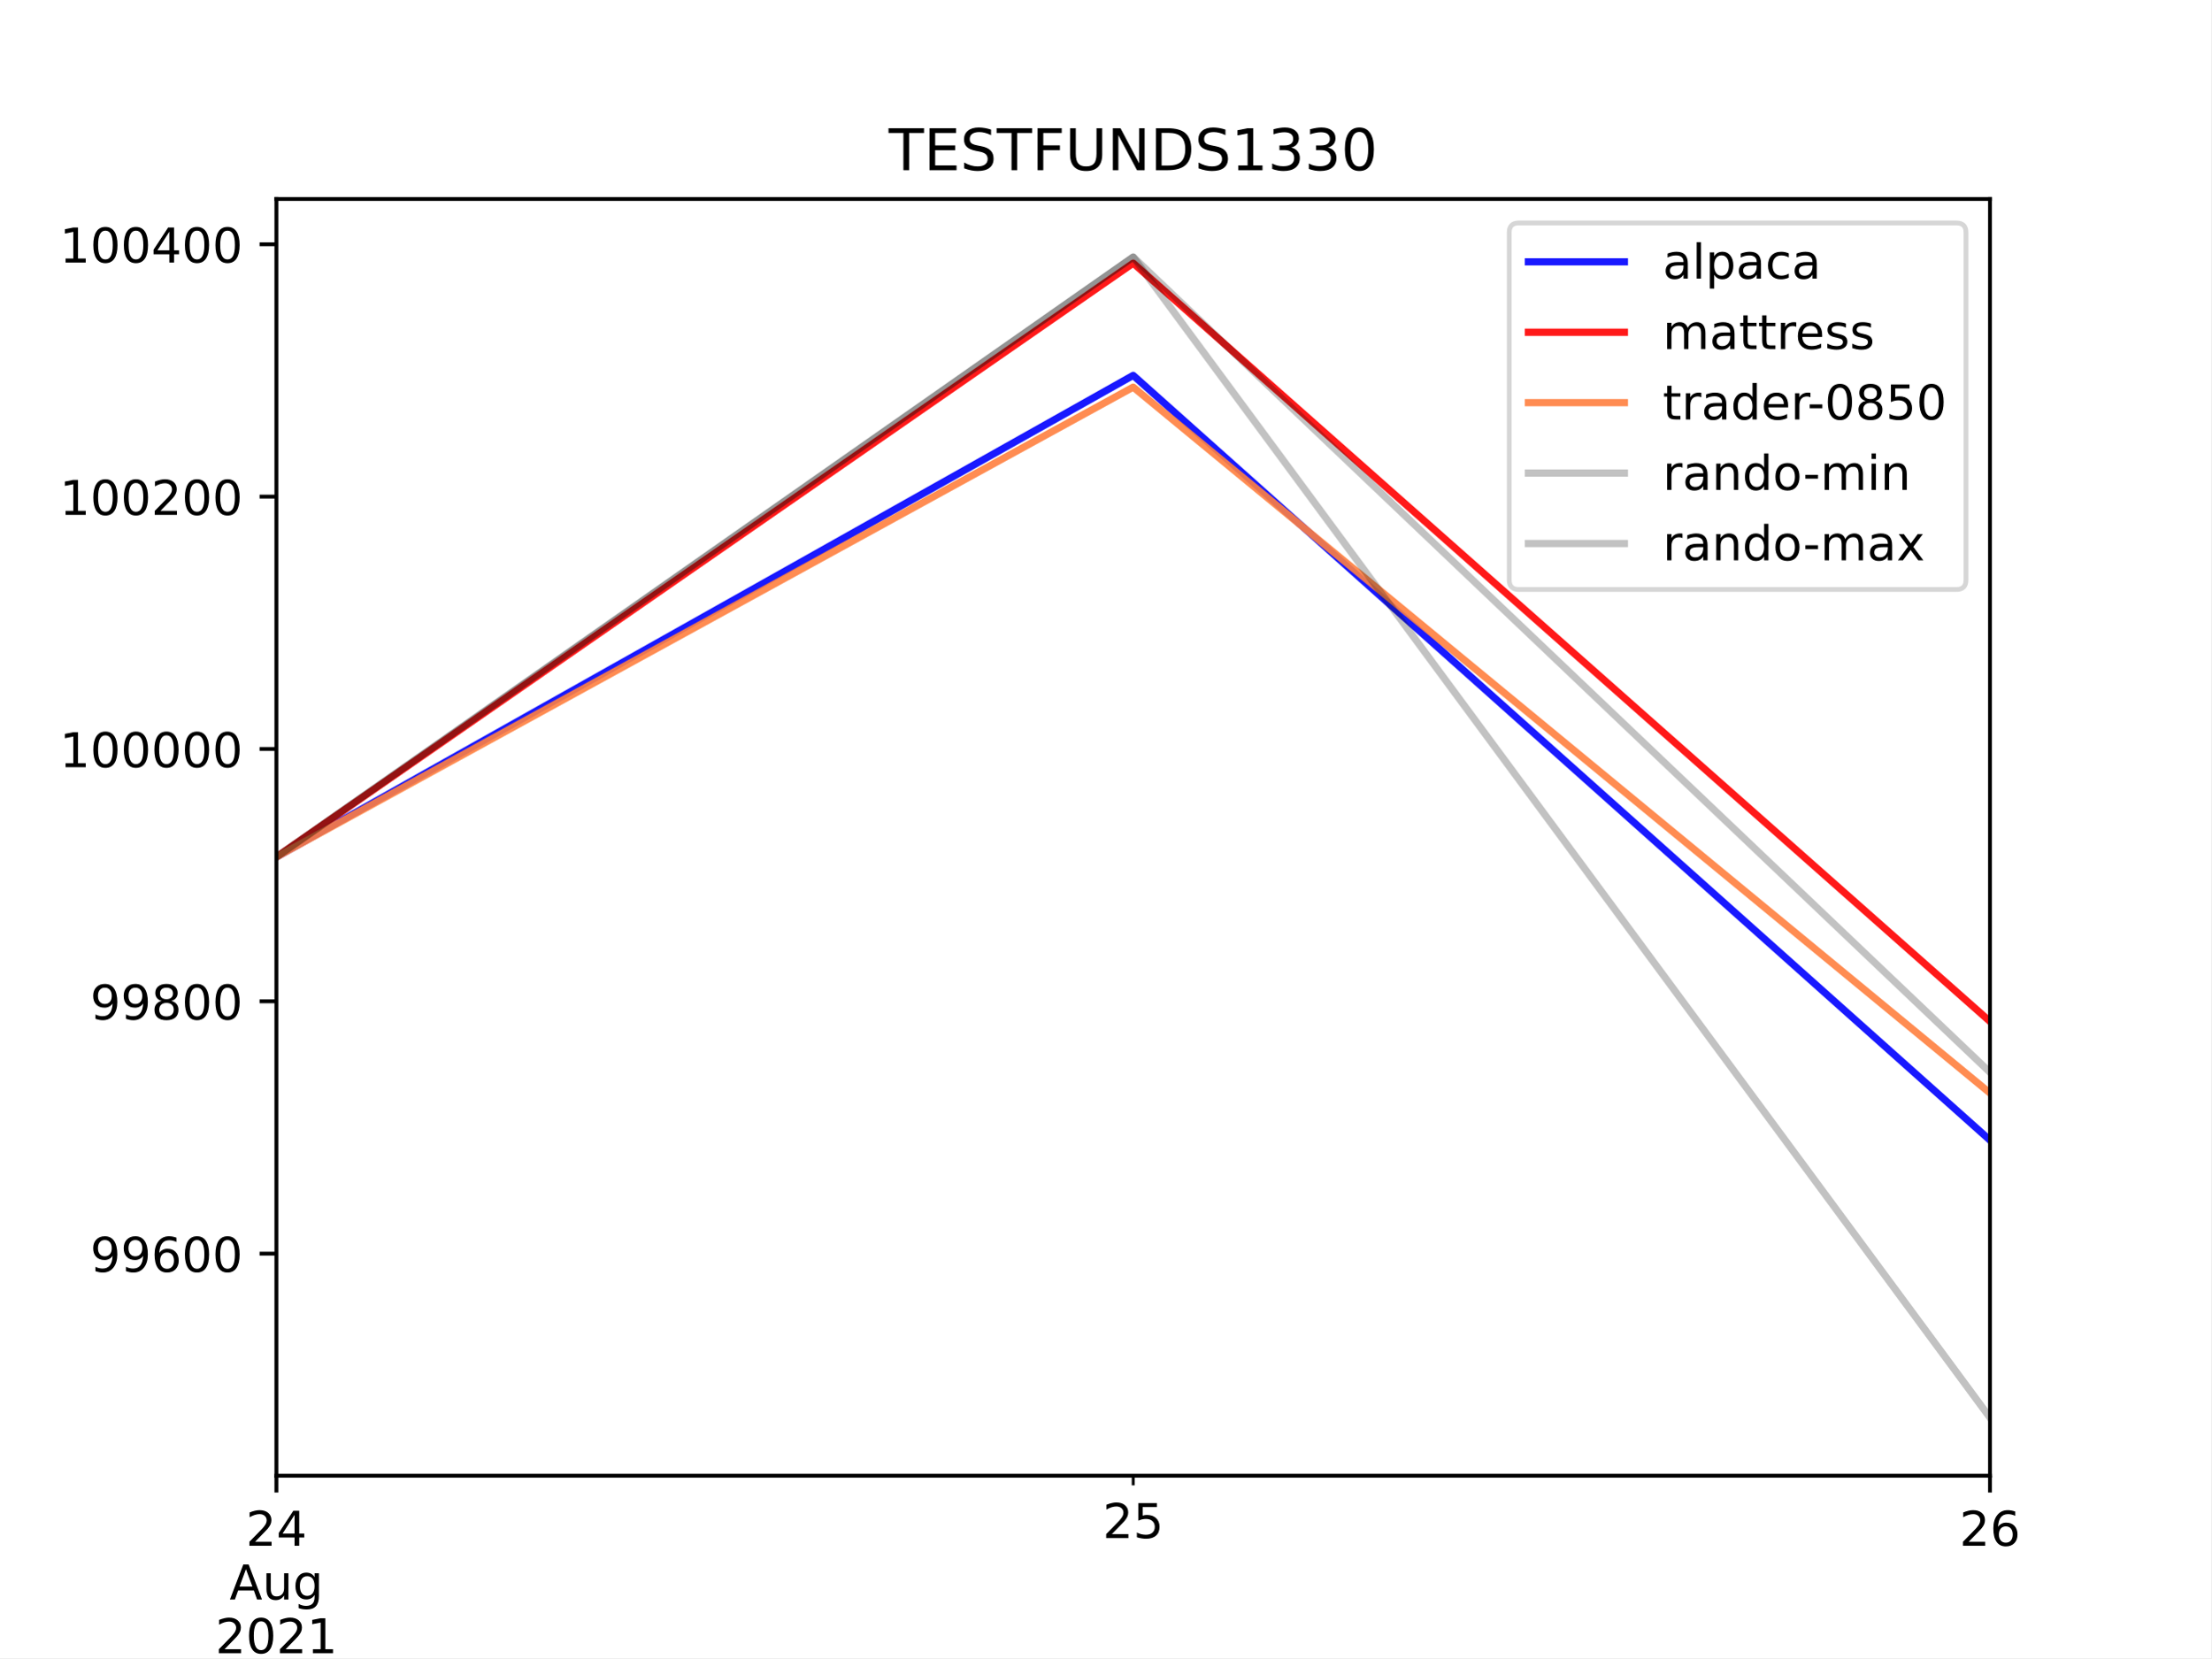
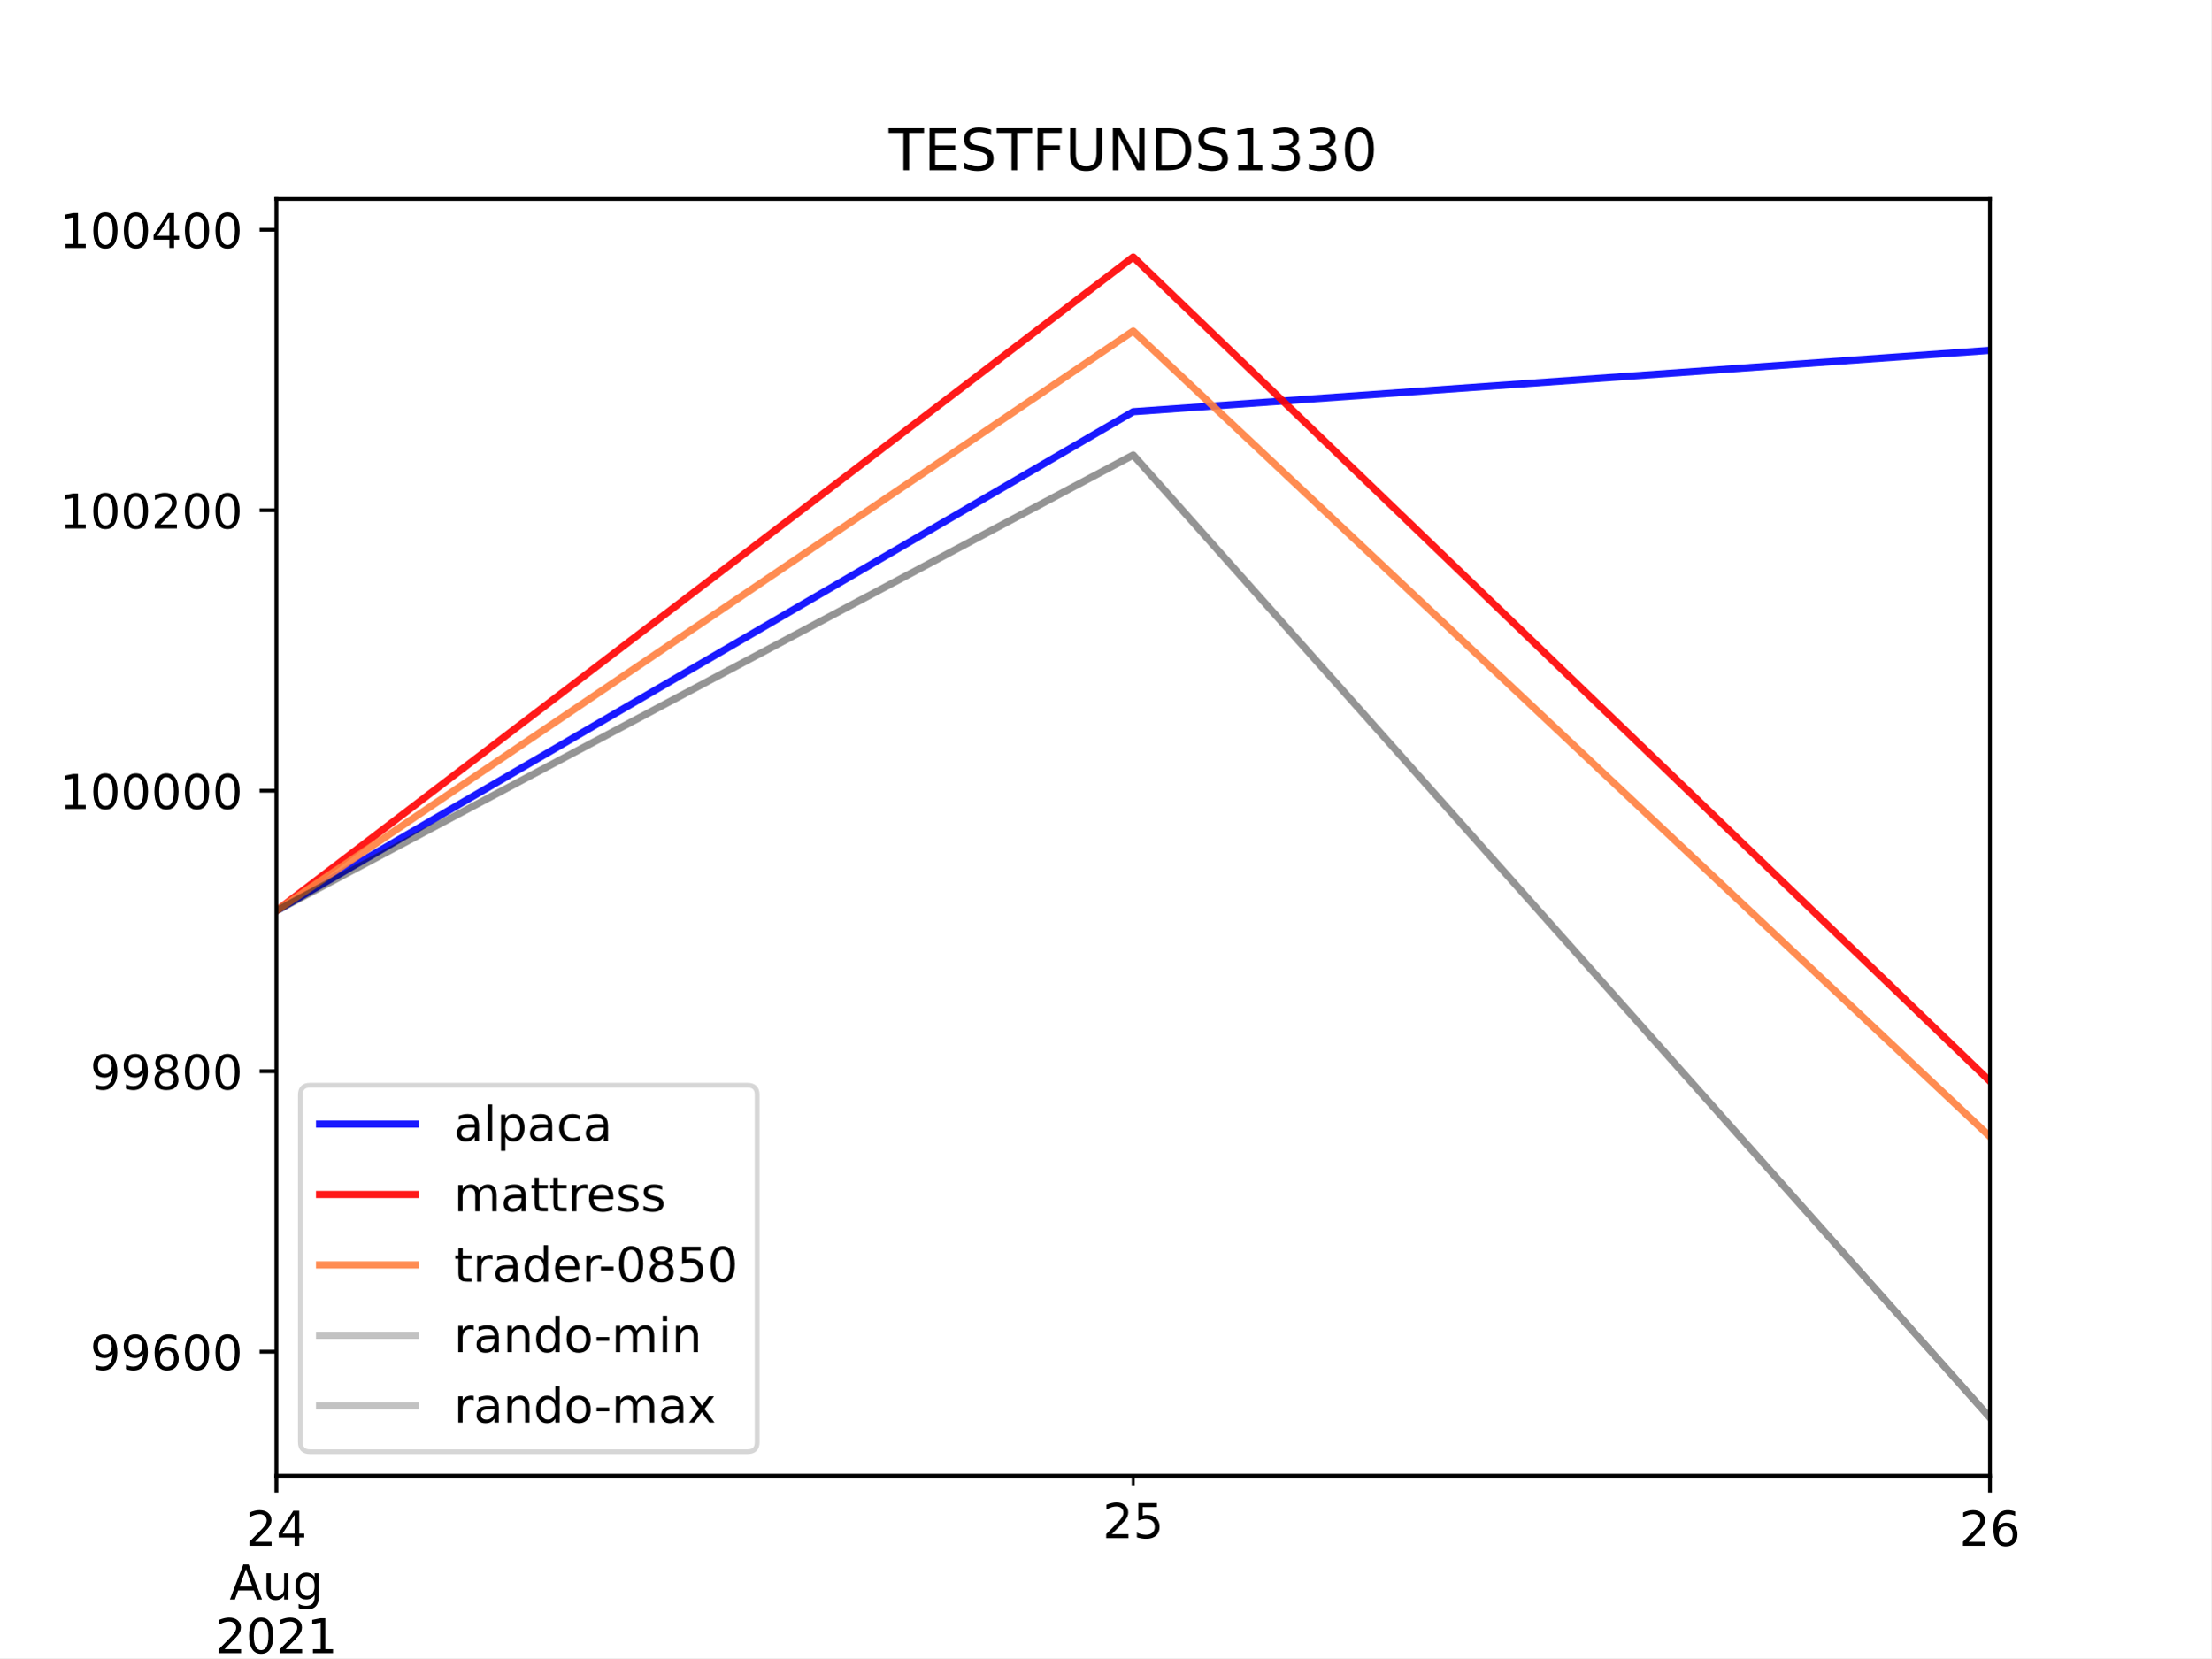
<svg xmlns="http://www.w3.org/2000/svg" xmlns:xlink="http://www.w3.org/1999/xlink" height="345.6pt" version="1.1" viewBox="0 0 460.8 345.6" width="460.8pt">
  <defs>
    <style type="text/css">*{stroke-linecap:butt;stroke-linejoin:round;}</style>
  </defs>
  <g id="figure_1">
    <g id="patch_1">
      <path d="M 0 345.6  L 460.8 345.6  L 460.8 0  L 0 0  z " style="fill:#ffffff;" />
    </g>
    <g id="axes_1">
      <g id="patch_2">
        <path d="M 57.6 307.584  L 414.72 307.584  L 414.72 41.472  L 57.6 41.472  z " style="fill:#ffffff;" />
      </g>
      <g id="matplotlib.axis_1">
        <g id="xtick_1">
          <g id="line2d_1">
            <defs>
-               <path d="M 0 0  L 0 3.5  " id="m2fb27ee81d" style="stroke:#000000;stroke-width:0.8;" />
-             </defs>
-             <g>
-               <use style="stroke:#000000;stroke-width:0.8;" x="57.6" xlink:href="#m2fb27ee81d" y="307.584" />
+               <path d="M 0 0  L 0 3.5  " id="me16315c53e" style="stroke:#000000;stroke-width:0.8;" />
+             </defs>
+             <g>
+               <use style="stroke:#000000;stroke-width:0.8;" x="57.6" xlink:href="#me16315c53e" y="307.584" />
            </g>
          </g>
          <g id="text_1">
            <g transform="translate(51.2375 322.1824)scale(0.1 -0.1)">
              <defs>
                <path d="M 1228 531  L 3431 531  L 3431 0  L 469 0  L 469 531  Q 828 903 1448 1529  Q 2069 2156 2228 2338  Q 2531 2678 2651 2914  Q 2772 3150 2772 3378  Q 2772 3750 2511 3984  Q 2250 4219 1831 4219  Q 1534 4219 1204 4116  Q 875 4013 500 3803  L 500 4441  Q 881 4594 1212 4672  Q 1544 4750 1819 4750  Q 2544 4750 2975 4387  Q 3406 4025 3406 3419  Q 3406 3131 3298 2873  Q 3191 2616 2906 2266  Q 2828 2175 2409 1742  Q 1991 1309 1228 531  z " id="DejaVuSans-32" transform="scale(0.015625)" />
                <path d="M 2419 4116  L 825 1625  L 2419 1625  L 2419 4116  z M 2253 4666  L 3047 4666  L 3047 1625  L 3713 1625  L 3713 1100  L 3047 1100  L 3047 0  L 2419 0  L 2419 1100  L 313 1100  L 313 1709  L 2253 4666  z " id="DejaVuSans-34" transform="scale(0.015625)" />
              </defs>
              <use xlink:href="#DejaVuSans-32" />
              <use x="63.623" xlink:href="#DejaVuSans-34" />
            </g>
            <g transform="translate(47.83672 333.3802)scale(0.1 -0.1)">
              <defs>
                <path d="M 2188 4044  L 1331 1722  L 3047 1722  L 2188 4044  z M 1831 4666  L 2547 4666  L 4325 0  L 3669 0  L 3244 1197  L 1141 1197  L 716 0  L 50 0  L 1831 4666  z " id="DejaVuSans-41" transform="scale(0.015625)" />
                <path d="M 544 1381  L 544 3500  L 1119 3500  L 1119 1403  Q 1119 906 1312 657  Q 1506 409 1894 409  Q 2359 409 2629 706  Q 2900 1003 2900 1516  L 2900 3500  L 3475 3500  L 3475 0  L 2900 0  L 2900 538  Q 2691 219 2414 64  Q 2138 -91 1772 -91  Q 1169 -91 856 284  Q 544 659 544 1381  z M 1991 3584  L 1991 3584  z " id="DejaVuSans-75" transform="scale(0.015625)" />
                <path d="M 2906 1791  Q 2906 2416 2648 2759  Q 2391 3103 1925 3103  Q 1463 3103 1205 2759  Q 947 2416 947 1791  Q 947 1169 1205 825  Q 1463 481 1925 481  Q 2391 481 2648 825  Q 2906 1169 2906 1791  z M 3481 434  Q 3481 -459 3084 -895  Q 2688 -1331 1869 -1331  Q 1566 -1331 1297 -1286  Q 1028 -1241 775 -1147  L 775 -588  Q 1028 -725 1275 -790  Q 1522 -856 1778 -856  Q 2344 -856 2625 -561  Q 2906 -266 2906 331  L 2906 616  Q 2728 306 2450 153  Q 2172 0 1784 0  Q 1141 0 747 490  Q 353 981 353 1791  Q 353 2603 747 3093  Q 1141 3584 1784 3584  Q 2172 3584 2450 3431  Q 2728 3278 2906 2969  L 2906 3500  L 3481 3500  L 3481 434  z " id="DejaVuSans-67" transform="scale(0.015625)" />
              </defs>
              <use xlink:href="#DejaVuSans-41" />
              <use x="68.408" xlink:href="#DejaVuSans-75" />
              <use x="131.787" xlink:href="#DejaVuSans-67" />
            </g>
            <g transform="translate(44.875 344.5781)scale(0.1 -0.1)">
              <defs>
                <path d="M 2034 4250  Q 1547 4250 1301 3770  Q 1056 3291 1056 2328  Q 1056 1369 1301 889  Q 1547 409 2034 409  Q 2525 409 2770 889  Q 3016 1369 3016 2328  Q 3016 3291 2770 3770  Q 2525 4250 2034 4250  z M 2034 4750  Q 2819 4750 3233 4129  Q 3647 3509 3647 2328  Q 3647 1150 3233 529  Q 2819 -91 2034 -91  Q 1250 -91 836 529  Q 422 1150 422 2328  Q 422 3509 836 4129  Q 1250 4750 2034 4750  z " id="DejaVuSans-30" transform="scale(0.015625)" />
                <path d="M 794 531  L 1825 531  L 1825 4091  L 703 3866  L 703 4441  L 1819 4666  L 2450 4666  L 2450 531  L 3481 531  L 3481 0  L 794 0  L 794 531  z " id="DejaVuSans-31" transform="scale(0.015625)" />
              </defs>
              <use xlink:href="#DejaVuSans-32" />
              <use x="63.623" xlink:href="#DejaVuSans-30" />
              <use x="127.246" xlink:href="#DejaVuSans-32" />
              <use x="190.869" xlink:href="#DejaVuSans-31" />
            </g>
          </g>
        </g>
        <g id="xtick_2">
          <g id="line2d_2">
            <g>
-               <use style="stroke:#000000;stroke-width:0.8;" x="414.72" xlink:href="#m2fb27ee81d" y="307.584" />
+               <use style="stroke:#000000;stroke-width:0.8;" x="414.72" xlink:href="#me16315c53e" y="307.584" />
            </g>
          </g>
          <g id="text_2">
            <g transform="translate(408.3575 322.1824)scale(0.1 -0.1)">
              <defs>
                <path d="M 2113 2584  Q 1688 2584 1439 2293  Q 1191 2003 1191 1497  Q 1191 994 1439 701  Q 1688 409 2113 409  Q 2538 409 2786 701  Q 3034 994 3034 1497  Q 3034 2003 2786 2293  Q 2538 2584 2113 2584  z M 3366 4563  L 3366 3988  Q 3128 4100 2886 4159  Q 2644 4219 2406 4219  Q 1781 4219 1451 3797  Q 1122 3375 1075 2522  Q 1259 2794 1537 2939  Q 1816 3084 2150 3084  Q 2853 3084 3261 2657  Q 3669 2231 3669 1497  Q 3669 778 3244 343  Q 2819 -91 2113 -91  Q 1303 -91 875 529  Q 447 1150 447 2328  Q 447 3434 972 4092  Q 1497 4750 2381 4750  Q 2619 4750 2861 4703  Q 3103 4656 3366 4563  z " id="DejaVuSans-36" transform="scale(0.015625)" />
              </defs>
              <use xlink:href="#DejaVuSans-32" />
              <use x="63.623" xlink:href="#DejaVuSans-36" />
            </g>
          </g>
        </g>
        <g id="xtick_3">
          <g id="line2d_3">
            <defs>
-               <path d="M 0 0  L 0 2  " id="maa947b9fc8" style="stroke:#000000;stroke-width:0.6;" />
-             </defs>
-             <g>
-               <use style="stroke:#000000;stroke-width:0.6;" x="236.16" xlink:href="#maa947b9fc8" y="307.584" />
+               <path d="M 0 0  L 0 2  " id="mb80fbd5e70" style="stroke:#000000;stroke-width:0.6;" />
+             </defs>
+             <g>
+               <use style="stroke:#000000;stroke-width:0.6;" x="236.16" xlink:href="#mb80fbd5e70" y="307.584" />
            </g>
          </g>
          <g id="text_3">
            <g transform="translate(229.7975 320.5824)scale(0.1 -0.1)">
              <defs>
                <path d="M 691 4666  L 3169 4666  L 3169 4134  L 1269 4134  L 1269 2991  Q 1406 3038 1543 3061  Q 1681 3084 1819 3084  Q 2600 3084 3056 2656  Q 3513 2228 3513 1497  Q 3513 744 3044 326  Q 2575 -91 1722 -91  Q 1428 -91 1123 -41  Q 819 9 494 109  L 494 744  Q 775 591 1075 516  Q 1375 441 1709 441  Q 2250 441 2565 725  Q 2881 1009 2881 1497  Q 2881 1984 2565 2268  Q 2250 2553 1709 2553  Q 1456 2553 1204 2497  Q 953 2441 691 2322  L 691 4666  z " id="DejaVuSans-35" transform="scale(0.015625)" />
              </defs>
              <use xlink:href="#DejaVuSans-32" />
              <use x="63.623" xlink:href="#DejaVuSans-35" />
            </g>
          </g>
        </g>
        <g id="text_4">
          <g transform="translate(224.885 358.2562)scale(0.1 -0.1)">
            <defs>
              <path d="M 2906 2969  L 2906 4863  L 3481 4863  L 3481 0  L 2906 0  L 2906 525  Q 2725 213 2448 61  Q 2172 -91 1784 -91  Q 1150 -91 751 415  Q 353 922 353 1747  Q 353 2572 751 3078  Q 1150 3584 1784 3584  Q 2172 3584 2448 3432  Q 2725 3281 2906 2969  z M 947 1747  Q 947 1113 1208 752  Q 1469 391 1925 391  Q 2381 391 2643 752  Q 2906 1113 2906 1747  Q 2906 2381 2643 2742  Q 2381 3103 1925 3103  Q 1469 3103 1208 2742  Q 947 2381 947 1747  z " id="DejaVuSans-64" transform="scale(0.015625)" />
              <path d="M 2194 1759  Q 1497 1759 1228 1600  Q 959 1441 959 1056  Q 959 750 1161 570  Q 1363 391 1709 391  Q 2188 391 2477 730  Q 2766 1069 2766 1631  L 2766 1759  L 2194 1759  z M 3341 1997  L 3341 0  L 2766 0  L 2766 531  Q 2569 213 2275 61  Q 1981 -91 1556 -91  Q 1019 -91 701 211  Q 384 513 384 1019  Q 384 1609 779 1909  Q 1175 2209 1959 2209  L 2766 2209  L 2766 2266  Q 2766 2663 2505 2880  Q 2244 3097 1772 3097  Q 1472 3097 1187 3025  Q 903 2953 641 2809  L 641 3341  Q 956 3463 1253 3523  Q 1550 3584 1831 3584  Q 2591 3584 2966 3190  Q 3341 2797 3341 1997  z " id="DejaVuSans-61" transform="scale(0.015625)" />
              <path d="M 1172 4494  L 1172 3500  L 2356 3500  L 2356 3053  L 1172 3053  L 1172 1153  Q 1172 725 1289 603  Q 1406 481 1766 481  L 2356 481  L 2356 0  L 1766 0  Q 1100 0 847 248  Q 594 497 594 1153  L 594 3053  L 172 3053  L 172 3500  L 594 3500  L 594 4494  L 1172 4494  z " id="DejaVuSans-74" transform="scale(0.015625)" />
              <path d="M 3597 1894  L 3597 1613  L 953 1613  Q 991 1019 1311 708  Q 1631 397 2203 397  Q 2534 397 2845 478  Q 3156 559 3463 722  L 3463 178  Q 3153 47 2828 -22  Q 2503 -91 2169 -91  Q 1331 -91 842 396  Q 353 884 353 1716  Q 353 2575 817 3079  Q 1281 3584 2069 3584  Q 2775 3584 3186 3129  Q 3597 2675 3597 1894  z M 3022 2063  Q 3016 2534 2758 2815  Q 2500 3097 2075 3097  Q 1594 3097 1305 2825  Q 1016 2553 972 2059  L 3022 2063  z " id="DejaVuSans-65" transform="scale(0.015625)" />
            </defs>
            <use xlink:href="#DejaVuSans-64" />
            <use x="63.477" xlink:href="#DejaVuSans-61" />
            <use x="124.756" xlink:href="#DejaVuSans-74" />
            <use x="163.965" xlink:href="#DejaVuSans-65" />
          </g>
        </g>
      </g>
      <g id="matplotlib.axis_2">
        <g id="ytick_1">
          <g id="line2d_4">
            <defs>
-               <path d="M 0 0  L -3.5 0  " id="m2dfecac7c7" style="stroke:#000000;stroke-width:0.8;" />
-             </defs>
-             <g>
-               <use style="stroke:#000000;stroke-width:0.8;" x="57.6" xlink:href="#m2dfecac7c7" y="261.3" />
+               <path d="M 0 0  L -3.5 0  " id="mac4f210b8b" style="stroke:#000000;stroke-width:0.8;" />
+             </defs>
+             <g>
+               <use style="stroke:#000000;stroke-width:0.8;" x="57.6" xlink:href="#mac4f210b8b" y="281.737" />
            </g>
          </g>
          <g id="text_5">
-             <g transform="translate(18.7875 265.0994)scale(0.1 -0.1)">
+             <g transform="translate(18.7875 285.5365)scale(0.1 -0.1)">
              <defs>
                <path d="M 703 97  L 703 672  Q 941 559 1184 500  Q 1428 441 1663 441  Q 2288 441 2617 861  Q 2947 1281 2994 2138  Q 2813 1869 2534 1725  Q 2256 1581 1919 1581  Q 1219 1581 811 2004  Q 403 2428 403 3163  Q 403 3881 828 4315  Q 1253 4750 1959 4750  Q 2769 4750 3195 4129  Q 3622 3509 3622 2328  Q 3622 1225 3098 567  Q 2575 -91 1691 -91  Q 1453 -91 1209 -44  Q 966 3 703 97  z M 1959 2075  Q 2384 2075 2632 2365  Q 2881 2656 2881 3163  Q 2881 3666 2632 3958  Q 2384 4250 1959 4250  Q 1534 4250 1286 3958  Q 1038 3666 1038 3163  Q 1038 2656 1286 2365  Q 1534 2075 1959 2075  z " id="DejaVuSans-39" transform="scale(0.015625)" />
              </defs>
              <use xlink:href="#DejaVuSans-39" />
              <use x="63.623" xlink:href="#DejaVuSans-39" />
              <use x="127.246" xlink:href="#DejaVuSans-36" />
              <use x="190.869" xlink:href="#DejaVuSans-30" />
              <use x="254.492" xlink:href="#DejaVuSans-30" />
            </g>
          </g>
        </g>
        <g id="ytick_2">
          <g id="line2d_5">
            <g>
-               <use style="stroke:#000000;stroke-width:0.8;" x="57.6" xlink:href="#m2dfecac7c7" y="208.704" />
+               <use style="stroke:#000000;stroke-width:0.8;" x="57.6" xlink:href="#mac4f210b8b" y="223.274" />
            </g>
          </g>
          <g id="text_6">
-             <g transform="translate(18.7875 212.5029)scale(0.1 -0.1)">
+             <g transform="translate(18.7875 227.073)scale(0.1 -0.1)">
              <defs>
                <path d="M 2034 2216  Q 1584 2216 1326 1975  Q 1069 1734 1069 1313  Q 1069 891 1326 650  Q 1584 409 2034 409  Q 2484 409 2743 651  Q 3003 894 3003 1313  Q 3003 1734 2745 1975  Q 2488 2216 2034 2216  z M 1403 2484  Q 997 2584 770 2862  Q 544 3141 544 3541  Q 544 4100 942 4425  Q 1341 4750 2034 4750  Q 2731 4750 3128 4425  Q 3525 4100 3525 3541  Q 3525 3141 3298 2862  Q 3072 2584 2669 2484  Q 3125 2378 3379 2068  Q 3634 1759 3634 1313  Q 3634 634 3220 271  Q 2806 -91 2034 -91  Q 1263 -91 848 271  Q 434 634 434 1313  Q 434 1759 690 2068  Q 947 2378 1403 2484  z M 1172 3481  Q 1172 3119 1398 2916  Q 1625 2713 2034 2713  Q 2441 2713 2670 2916  Q 2900 3119 2900 3481  Q 2900 3844 2670 4047  Q 2441 4250 2034 4250  Q 1625 4250 1398 4047  Q 1172 3844 1172 3481  z " id="DejaVuSans-38" transform="scale(0.015625)" />
              </defs>
              <use xlink:href="#DejaVuSans-39" />
              <use x="63.623" xlink:href="#DejaVuSans-39" />
              <use x="127.246" xlink:href="#DejaVuSans-38" />
              <use x="190.869" xlink:href="#DejaVuSans-30" />
              <use x="254.492" xlink:href="#DejaVuSans-30" />
            </g>
          </g>
        </g>
        <g id="ytick_3">
          <g id="line2d_6">
            <g>
-               <use style="stroke:#000000;stroke-width:0.8;" x="57.6" xlink:href="#m2dfecac7c7" y="156.107" />
+               <use style="stroke:#000000;stroke-width:0.8;" x="57.6" xlink:href="#mac4f210b8b" y="164.81" />
            </g>
          </g>
          <g id="text_7">
-             <g transform="translate(12.425 159.9065)scale(0.1 -0.1)">
+             <g transform="translate(12.425 168.6096)scale(0.1 -0.1)">
              <use xlink:href="#DejaVuSans-31" />
              <use x="63.623" xlink:href="#DejaVuSans-30" />
              <use x="127.246" xlink:href="#DejaVuSans-30" />
              <use x="190.869" xlink:href="#DejaVuSans-30" />
              <use x="254.492" xlink:href="#DejaVuSans-30" />
              <use x="318.115" xlink:href="#DejaVuSans-30" />
            </g>
          </g>
        </g>
        <g id="ytick_4">
          <g id="line2d_7">
            <g>
-               <use style="stroke:#000000;stroke-width:0.8;" x="57.6" xlink:href="#m2dfecac7c7" y="103.511" />
+               <use style="stroke:#000000;stroke-width:0.8;" x="57.6" xlink:href="#mac4f210b8b" y="106.347" />
            </g>
          </g>
          <g id="text_8">
-             <g transform="translate(12.425 107.31)scale(0.1 -0.1)">
+             <g transform="translate(12.425 110.1461)scale(0.1 -0.1)">
              <use xlink:href="#DejaVuSans-31" />
              <use x="63.623" xlink:href="#DejaVuSans-30" />
              <use x="127.246" xlink:href="#DejaVuSans-30" />
              <use x="190.869" xlink:href="#DejaVuSans-32" />
              <use x="254.492" xlink:href="#DejaVuSans-30" />
              <use x="318.115" xlink:href="#DejaVuSans-30" />
            </g>
          </g>
        </g>
        <g id="ytick_5">
          <g id="line2d_8">
            <g>
-               <use style="stroke:#000000;stroke-width:0.8;" x="57.6" xlink:href="#m2dfecac7c7" y="50.914" />
+               <use style="stroke:#000000;stroke-width:0.8;" x="57.6" xlink:href="#mac4f210b8b" y="47.883" />
            </g>
          </g>
          <g id="text_9">
-             <g transform="translate(12.425 54.7136)scale(0.1 -0.1)">
+             <g transform="translate(12.425 51.68266)scale(0.1 -0.1)">
              <use xlink:href="#DejaVuSans-31" />
              <use x="63.623" xlink:href="#DejaVuSans-30" />
              <use x="127.246" xlink:href="#DejaVuSans-30" />
              <use x="190.869" xlink:href="#DejaVuSans-34" />
              <use x="254.492" xlink:href="#DejaVuSans-30" />
              <use x="318.115" xlink:href="#DejaVuSans-30" />
            </g>
          </g>
        </g>
      </g>
      <g id="line2d_9">
-         <path clip-path="url(#p522b880abf)" d="M 57.6 178.625  L 236.16 78.236  L 414.72 237.651  " style="fill:none;stroke:#0000ff;stroke-linecap:square;stroke-opacity:0.9;stroke-width:1.5;" />
+         <path clip-path="url(#p2200392a8d)" d="M 57.6 189.839  L 236.16 85.806  L 414.72 73.013  " style="fill:none;stroke:#0000ff;stroke-linecap:square;stroke-opacity:0.9;stroke-width:1.5;" />
      </g>
      <g id="line2d_10">
-         <path clip-path="url(#p522b880abf)" d="M 57.6 178.625  L 236.16 54.846  L 414.72 212.907  " style="fill:none;stroke:#ff0000;stroke-linecap:square;stroke-opacity:0.9;stroke-width:1.5;" />
+         <path clip-path="url(#p2200392a8d)" d="M 57.6 189.839  L 236.16 53.568  L 414.72 225.363  " style="fill:none;stroke:#ff0000;stroke-linecap:square;stroke-opacity:0.9;stroke-width:1.5;" />
      </g>
      <g id="line2d_11">
-         <path clip-path="url(#p522b880abf)" d="M 57.6 178.625  L 236.16 80.686  L 414.72 227.83  " style="fill:none;stroke:#ff8040;stroke-linecap:square;stroke-opacity:0.9;stroke-width:1.5;" />
+         <path clip-path="url(#p2200392a8d)" d="M 57.6 189.839  L 236.16 68.999  L 414.72 236.901  " style="fill:none;stroke:#ff8040;stroke-linecap:square;stroke-opacity:0.9;stroke-width:1.5;" />
      </g>
      <g id="line2d_12">
-         <path clip-path="url(#p522b880abf)" d="M 57.6 178.625  L 236.16 53.568  L 414.72 295.488  " style="fill:none;stroke:#0d0d0d;stroke-linecap:square;stroke-opacity:0.25;stroke-width:1.5;" />
+         <path clip-path="url(#p2200392a8d)" d="M 57.6 189.839  L 236.16 94.84  L 414.72 295.488  " style="fill:none;stroke:#0d0d0d;stroke-linecap:square;stroke-opacity:0.25;stroke-width:1.5;" />
      </g>
      <g id="line2d_13">
-         <path clip-path="url(#p522b880abf)" d="M 57.6 178.625  L 236.16 53.568  L 414.72 223.508  " style="fill:none;stroke:#0d0d0d;stroke-linecap:square;stroke-opacity:0.25;stroke-width:1.5;" />
+         <path clip-path="url(#p2200392a8d)" d="M 57.6 189.839  L 236.16 94.84  L 414.72 295.488  " style="fill:none;stroke:#0d0d0d;stroke-linecap:square;stroke-opacity:0.25;stroke-width:1.5;" />
      </g>
      <g id="patch_3">
        <path d="M 57.6 307.584  L 57.6 41.472  " style="fill:none;stroke:#000000;stroke-linecap:square;stroke-linejoin:miter;stroke-width:0.8;" />
      </g>
      <g id="patch_4">
        <path d="M 414.72 307.584  L 414.72 41.472  " style="fill:none;stroke:#000000;stroke-linecap:square;stroke-linejoin:miter;stroke-width:0.8;" />
      </g>
      <g id="patch_5">
        <path d="M 57.6 307.584  L 414.72 307.584  " style="fill:none;stroke:#000000;stroke-linecap:square;stroke-linejoin:miter;stroke-width:0.8;" />
      </g>
      <g id="patch_6">
        <path d="M 57.6 41.472  L 414.72 41.472  " style="fill:none;stroke:#000000;stroke-linecap:square;stroke-linejoin:miter;stroke-width:0.8;" />
      </g>
      <g id="text_10">
        <g transform="translate(185.2003 35.472)scale(0.12 -0.12)">
          <defs>
            <path d="M -19 4666  L 3928 4666  L 3928 4134  L 2272 4134  L 2272 0  L 1638 0  L 1638 4134  L -19 4134  L -19 4666  z " id="DejaVuSans-54" transform="scale(0.015625)" />
            <path d="M 628 4666  L 3578 4666  L 3578 4134  L 1259 4134  L 1259 2753  L 3481 2753  L 3481 2222  L 1259 2222  L 1259 531  L 3634 531  L 3634 0  L 628 0  L 628 4666  z " id="DejaVuSans-45" transform="scale(0.015625)" />
            <path d="M 3425 4513  L 3425 3897  Q 3066 4069 2747 4153  Q 2428 4238 2131 4238  Q 1616 4238 1336 4038  Q 1056 3838 1056 3469  Q 1056 3159 1242 3001  Q 1428 2844 1947 2747  L 2328 2669  Q 3034 2534 3370 2195  Q 3706 1856 3706 1288  Q 3706 609 3251 259  Q 2797 -91 1919 -91  Q 1588 -91 1214 -16  Q 841 59 441 206  L 441 856  Q 825 641 1194 531  Q 1563 422 1919 422  Q 2459 422 2753 634  Q 3047 847 3047 1241  Q 3047 1584 2836 1778  Q 2625 1972 2144 2069  L 1759 2144  Q 1053 2284 737 2584  Q 422 2884 422 3419  Q 422 4038 858 4394  Q 1294 4750 2059 4750  Q 2388 4750 2728 4690  Q 3069 4631 3425 4513  z " id="DejaVuSans-53" transform="scale(0.015625)" />
            <path d="M 628 4666  L 3309 4666  L 3309 4134  L 1259 4134  L 1259 2759  L 3109 2759  L 3109 2228  L 1259 2228  L 1259 0  L 628 0  L 628 4666  z " id="DejaVuSans-46" transform="scale(0.015625)" />
            <path d="M 556 4666  L 1191 4666  L 1191 1831  Q 1191 1081 1462 751  Q 1734 422 2344 422  Q 2950 422 3222 751  Q 3494 1081 3494 1831  L 3494 4666  L 4128 4666  L 4128 1753  Q 4128 841 3676 375  Q 3225 -91 2344 -91  Q 1459 -91 1007 375  Q 556 841 556 1753  L 556 4666  z " id="DejaVuSans-55" transform="scale(0.015625)" />
            <path d="M 628 4666  L 1478 4666  L 3547 763  L 3547 4666  L 4159 4666  L 4159 0  L 3309 0  L 1241 3903  L 1241 0  L 628 0  L 628 4666  z " id="DejaVuSans-4e" transform="scale(0.015625)" />
            <path d="M 1259 4147  L 1259 519  L 2022 519  Q 2988 519 3436 956  Q 3884 1394 3884 2338  Q 3884 3275 3436 3711  Q 2988 4147 2022 4147  L 1259 4147  z M 628 4666  L 1925 4666  Q 3281 4666 3915 4102  Q 4550 3538 4550 2338  Q 4550 1131 3912 565  Q 3275 0 1925 0  L 628 0  L 628 4666  z " id="DejaVuSans-44" transform="scale(0.015625)" />
            <path d="M 2597 2516  Q 3050 2419 3304 2112  Q 3559 1806 3559 1356  Q 3559 666 3084 287  Q 2609 -91 1734 -91  Q 1441 -91 1130 -33  Q 819 25 488 141  L 488 750  Q 750 597 1062 519  Q 1375 441 1716 441  Q 2309 441 2620 675  Q 2931 909 2931 1356  Q 2931 1769 2642 2001  Q 2353 2234 1838 2234  L 1294 2234  L 1294 2753  L 1863 2753  Q 2328 2753 2575 2939  Q 2822 3125 2822 3475  Q 2822 3834 2567 4026  Q 2313 4219 1838 4219  Q 1578 4219 1281 4162  Q 984 4106 628 3988  L 628 4550  Q 988 4650 1302 4700  Q 1616 4750 1894 4750  Q 2613 4750 3031 4423  Q 3450 4097 3450 3541  Q 3450 3153 3228 2886  Q 3006 2619 2597 2516  z " id="DejaVuSans-33" transform="scale(0.015625)" />
          </defs>
          <use xlink:href="#DejaVuSans-54" />
          <use x="61.084" xlink:href="#DejaVuSans-45" />
          <use x="124.268" xlink:href="#DejaVuSans-53" />
          <use x="187.744" xlink:href="#DejaVuSans-54" />
          <use x="248.828" xlink:href="#DejaVuSans-46" />
          <use x="306.348" xlink:href="#DejaVuSans-55" />
          <use x="379.541" xlink:href="#DejaVuSans-4e" />
          <use x="454.346" xlink:href="#DejaVuSans-44" />
          <use x="531.348" xlink:href="#DejaVuSans-53" />
          <use x="594.824" xlink:href="#DejaVuSans-31" />
          <use x="658.447" xlink:href="#DejaVuSans-33" />
          <use x="722.07" xlink:href="#DejaVuSans-33" />
          <use x="785.693" xlink:href="#DejaVuSans-30" />
        </g>
      </g>
      <g id="legend_1">
        <g id="patch_7">
-           <path d="M 316.528 122.863  L 407.72 122.863  Q 409.72 122.863 409.72 120.863  L 409.72 48.472  Q 409.72 46.472 407.72 46.472  L 316.528 46.472  Q 314.528 46.472 314.528 48.472  L 314.528 120.863  Q 314.528 122.863 316.528 122.863  z " style="fill:#ffffff;opacity:0.8;stroke:#cccccc;stroke-linejoin:miter;" />
+           <path d="M 64.6 302.584  L 155.792 302.584  Q 157.792 302.584 157.792 300.584  L 157.792 228.193  Q 157.792 226.193 155.792 226.193  L 64.6 226.193  Q 62.6 226.193 62.6 228.193  L 62.6 300.584  Q 62.6 302.584 64.6 302.584  z " style="fill:#ffffff;opacity:0.8;stroke:#cccccc;stroke-linejoin:miter;" />
        </g>
        <g id="line2d_14">
-           <path d="M 318.528 54.57  L 338.528 54.57  " style="fill:none;stroke:#0000ff;stroke-linecap:square;stroke-opacity:0.9;stroke-width:1.5;" />
+           <path d="M 66.6 234.292  L 86.6 234.292  " style="fill:none;stroke:#0000ff;stroke-linecap:square;stroke-opacity:0.9;stroke-width:1.5;" />
        </g>
        <g id="line2d_15" />
        <g id="text_11">
-           <g transform="translate(346.5278 58.07044)scale(0.1 -0.1)">
+           <g transform="translate(94.6 237.7918)scale(0.1 -0.1)">
            <defs>
              <path d="M 603 4863  L 1178 4863  L 1178 0  L 603 0  L 603 4863  z " id="DejaVuSans-6c" transform="scale(0.015625)" />
              <path d="M 1159 525  L 1159 -1331  L 581 -1331  L 581 3500  L 1159 3500  L 1159 2969  Q 1341 3281 1617 3432  Q 1894 3584 2278 3584  Q 2916 3584 3314 3078  Q 3713 2572 3713 1747  Q 3713 922 3314 415  Q 2916 -91 2278 -91  Q 1894 -91 1617 61  Q 1341 213 1159 525  z M 3116 1747  Q 3116 2381 2855 2742  Q 2594 3103 2138 3103  Q 1681 3103 1420 2742  Q 1159 2381 1159 1747  Q 1159 1113 1420 752  Q 1681 391 2138 391  Q 2594 391 2855 752  Q 3116 1113 3116 1747  z " id="DejaVuSans-70" transform="scale(0.015625)" />
              <path d="M 3122 3366  L 3122 2828  Q 2878 2963 2633 3030  Q 2388 3097 2138 3097  Q 1578 3097 1268 2742  Q 959 2388 959 1747  Q 959 1106 1268 751  Q 1578 397 2138 397  Q 2388 397 2633 464  Q 2878 531 3122 666  L 3122 134  Q 2881 22 2623 -34  Q 2366 -91 2075 -91  Q 1284 -91 818 406  Q 353 903 353 1747  Q 353 2603 823 3093  Q 1294 3584 2113 3584  Q 2378 3584 2631 3529  Q 2884 3475 3122 3366  z " id="DejaVuSans-63" transform="scale(0.015625)" />
            </defs>
            <use xlink:href="#DejaVuSans-61" />
            <use x="61.279" xlink:href="#DejaVuSans-6c" />
            <use x="89.062" xlink:href="#DejaVuSans-70" />
            <use x="152.539" xlink:href="#DejaVuSans-61" />
            <use x="213.818" xlink:href="#DejaVuSans-63" />
            <use x="268.799" xlink:href="#DejaVuSans-61" />
          </g>
        </g>
        <g id="line2d_16">
-           <path d="M 318.528 69.249  L 338.528 69.249  " style="fill:none;stroke:#ff0000;stroke-linecap:square;stroke-opacity:0.9;stroke-width:1.5;" />
+           <path d="M 66.6 248.97  L 86.6 248.97  " style="fill:none;stroke:#ff0000;stroke-linecap:square;stroke-opacity:0.9;stroke-width:1.5;" />
        </g>
        <g id="line2d_17" />
        <g id="text_12">
-           <g transform="translate(346.5278 72.74856)scale(0.1 -0.1)">
+           <g transform="translate(94.6 252.4699)scale(0.1 -0.1)">
            <defs>
              <path d="M 3328 2828  Q 3544 3216 3844 3400  Q 4144 3584 4550 3584  Q 5097 3584 5394 3201  Q 5691 2819 5691 2113  L 5691 0  L 5113 0  L 5113 2094  Q 5113 2597 4934 2840  Q 4756 3084 4391 3084  Q 3944 3084 3684 2787  Q 3425 2491 3425 1978  L 3425 0  L 2847 0  L 2847 2094  Q 2847 2600 2669 2842  Q 2491 3084 2119 3084  Q 1678 3084 1418 2786  Q 1159 2488 1159 1978  L 1159 0  L 581 0  L 581 3500  L 1159 3500  L 1159 2956  Q 1356 3278 1631 3431  Q 1906 3584 2284 3584  Q 2666 3584 2933 3390  Q 3200 3197 3328 2828  z " id="DejaVuSans-6d" transform="scale(0.015625)" />
              <path d="M 2631 2963  Q 2534 3019 2420 3045  Q 2306 3072 2169 3072  Q 1681 3072 1420 2755  Q 1159 2438 1159 1844  L 1159 0  L 581 0  L 581 3500  L 1159 3500  L 1159 2956  Q 1341 3275 1631 3429  Q 1922 3584 2338 3584  Q 2397 3584 2469 3576  Q 2541 3569 2628 3553  L 2631 2963  z " id="DejaVuSans-72" transform="scale(0.015625)" />
              <path d="M 2834 3397  L 2834 2853  Q 2591 2978 2328 3040  Q 2066 3103 1784 3103  Q 1356 3103 1142 2972  Q 928 2841 928 2578  Q 928 2378 1081 2264  Q 1234 2150 1697 2047  L 1894 2003  Q 2506 1872 2764 1633  Q 3022 1394 3022 966  Q 3022 478 2636 193  Q 2250 -91 1575 -91  Q 1294 -91 989 -36  Q 684 19 347 128  L 347 722  Q 666 556 975 473  Q 1284 391 1588 391  Q 1994 391 2212 530  Q 2431 669 2431 922  Q 2431 1156 2273 1281  Q 2116 1406 1581 1522  L 1381 1569  Q 847 1681 609 1914  Q 372 2147 372 2553  Q 372 3047 722 3315  Q 1072 3584 1716 3584  Q 2034 3584 2315 3537  Q 2597 3491 2834 3397  z " id="DejaVuSans-73" transform="scale(0.015625)" />
            </defs>
            <use xlink:href="#DejaVuSans-6d" />
            <use x="97.412" xlink:href="#DejaVuSans-61" />
            <use x="158.691" xlink:href="#DejaVuSans-74" />
            <use x="197.9" xlink:href="#DejaVuSans-74" />
            <use x="237.109" xlink:href="#DejaVuSans-72" />
            <use x="275.973" xlink:href="#DejaVuSans-65" />
            <use x="337.496" xlink:href="#DejaVuSans-73" />
            <use x="389.596" xlink:href="#DejaVuSans-73" />
          </g>
        </g>
        <g id="line2d_18">
-           <path d="M 318.528 83.927  L 338.528 83.927  " style="fill:none;stroke:#ff8040;stroke-linecap:square;stroke-opacity:0.9;stroke-width:1.5;" />
+           <path d="M 66.6 263.648  L 86.6 263.648  " style="fill:none;stroke:#ff8040;stroke-linecap:square;stroke-opacity:0.9;stroke-width:1.5;" />
        </g>
        <g id="line2d_19" />
        <g id="text_13">
-           <g transform="translate(346.5278 87.42669)scale(0.1 -0.1)">
+           <g transform="translate(94.6 267.1481)scale(0.1 -0.1)">
            <defs>
              <path d="M 313 2009  L 1997 2009  L 1997 1497  L 313 1497  L 313 2009  z " id="DejaVuSans-2d" transform="scale(0.015625)" />
            </defs>
            <use xlink:href="#DejaVuSans-74" />
            <use x="39.209" xlink:href="#DejaVuSans-72" />
            <use x="80.322" xlink:href="#DejaVuSans-61" />
            <use x="141.602" xlink:href="#DejaVuSans-64" />
            <use x="205.078" xlink:href="#DejaVuSans-65" />
            <use x="266.602" xlink:href="#DejaVuSans-72" />
            <use x="301.34" xlink:href="#DejaVuSans-2d" />
            <use x="337.424" xlink:href="#DejaVuSans-30" />
            <use x="401.047" xlink:href="#DejaVuSans-38" />
            <use x="464.67" xlink:href="#DejaVuSans-35" />
            <use x="528.293" xlink:href="#DejaVuSans-30" />
          </g>
        </g>
        <g id="line2d_20">
-           <path d="M 318.528 98.605  L 338.528 98.605  " style="fill:none;stroke:#0d0d0d;stroke-linecap:square;stroke-opacity:0.25;stroke-width:1.5;" />
+           <path d="M 66.6 278.326  L 86.6 278.326  " style="fill:none;stroke:#0d0d0d;stroke-linecap:square;stroke-opacity:0.25;stroke-width:1.5;" />
        </g>
        <g id="line2d_21" />
        <g id="text_14">
-           <g transform="translate(346.5278 102.1048)scale(0.1 -0.1)">
+           <g transform="translate(94.6 281.8262)scale(0.1 -0.1)">
            <defs>
              <path d="M 3513 2113  L 3513 0  L 2938 0  L 2938 2094  Q 2938 2591 2744 2837  Q 2550 3084 2163 3084  Q 1697 3084 1428 2787  Q 1159 2491 1159 1978  L 1159 0  L 581 0  L 581 3500  L 1159 3500  L 1159 2956  Q 1366 3272 1645 3428  Q 1925 3584 2291 3584  Q 2894 3584 3203 3211  Q 3513 2838 3513 2113  z " id="DejaVuSans-6e" transform="scale(0.015625)" />
              <path d="M 1959 3097  Q 1497 3097 1228 2736  Q 959 2375 959 1747  Q 959 1119 1226 758  Q 1494 397 1959 397  Q 2419 397 2687 759  Q 2956 1122 2956 1747  Q 2956 2369 2687 2733  Q 2419 3097 1959 3097  z M 1959 3584  Q 2709 3584 3137 3096  Q 3566 2609 3566 1747  Q 3566 888 3137 398  Q 2709 -91 1959 -91  Q 1206 -91 779 398  Q 353 888 353 1747  Q 353 2609 779 3096  Q 1206 3584 1959 3584  z " id="DejaVuSans-6f" transform="scale(0.015625)" />
              <path d="M 603 3500  L 1178 3500  L 1178 0  L 603 0  L 603 3500  z M 603 4863  L 1178 4863  L 1178 4134  L 603 4134  L 603 4863  z " id="DejaVuSans-69" transform="scale(0.015625)" />
            </defs>
            <use xlink:href="#DejaVuSans-72" />
            <use x="41.113" xlink:href="#DejaVuSans-61" />
            <use x="102.393" xlink:href="#DejaVuSans-6e" />
            <use x="165.771" xlink:href="#DejaVuSans-64" />
            <use x="229.248" xlink:href="#DejaVuSans-6f" />
            <use x="292.305" xlink:href="#DejaVuSans-2d" />
            <use x="328.389" xlink:href="#DejaVuSans-6d" />
            <use x="425.801" xlink:href="#DejaVuSans-69" />
            <use x="453.584" xlink:href="#DejaVuSans-6e" />
          </g>
        </g>
        <g id="line2d_22">
-           <path d="M 318.528 113.283  L 338.528 113.283  " style="fill:none;stroke:#0d0d0d;stroke-linecap:square;stroke-opacity:0.25;stroke-width:1.5;" />
+           <path d="M 66.6 293.004  L 86.6 293.004  " style="fill:none;stroke:#0d0d0d;stroke-linecap:square;stroke-opacity:0.25;stroke-width:1.5;" />
        </g>
        <g id="line2d_23" />
        <g id="text_15">
-           <g transform="translate(346.5278 116.7829)scale(0.1 -0.1)">
+           <g transform="translate(94.6 296.5043)scale(0.1 -0.1)">
            <defs>
              <path d="M 3513 3500  L 2247 1797  L 3578 0  L 2900 0  L 1881 1375  L 863 0  L 184 0  L 1544 1831  L 300 3500  L 978 3500  L 1906 2253  L 2834 3500  L 3513 3500  z " id="DejaVuSans-78" transform="scale(0.015625)" />
            </defs>
            <use xlink:href="#DejaVuSans-72" />
            <use x="41.113" xlink:href="#DejaVuSans-61" />
            <use x="102.393" xlink:href="#DejaVuSans-6e" />
            <use x="165.771" xlink:href="#DejaVuSans-64" />
            <use x="229.248" xlink:href="#DejaVuSans-6f" />
            <use x="292.305" xlink:href="#DejaVuSans-2d" />
            <use x="328.389" xlink:href="#DejaVuSans-6d" />
            <use x="425.801" xlink:href="#DejaVuSans-61" />
            <use x="487.08" xlink:href="#DejaVuSans-78" />
          </g>
        </g>
      </g>
    </g>
  </g>
  <defs>
-     <clipPath id="p522b880abf">
+     <clipPath id="p2200392a8d">
      <rect height="266.112" width="357.12" x="57.6" y="41.472" />
    </clipPath>
  </defs>
</svg>
